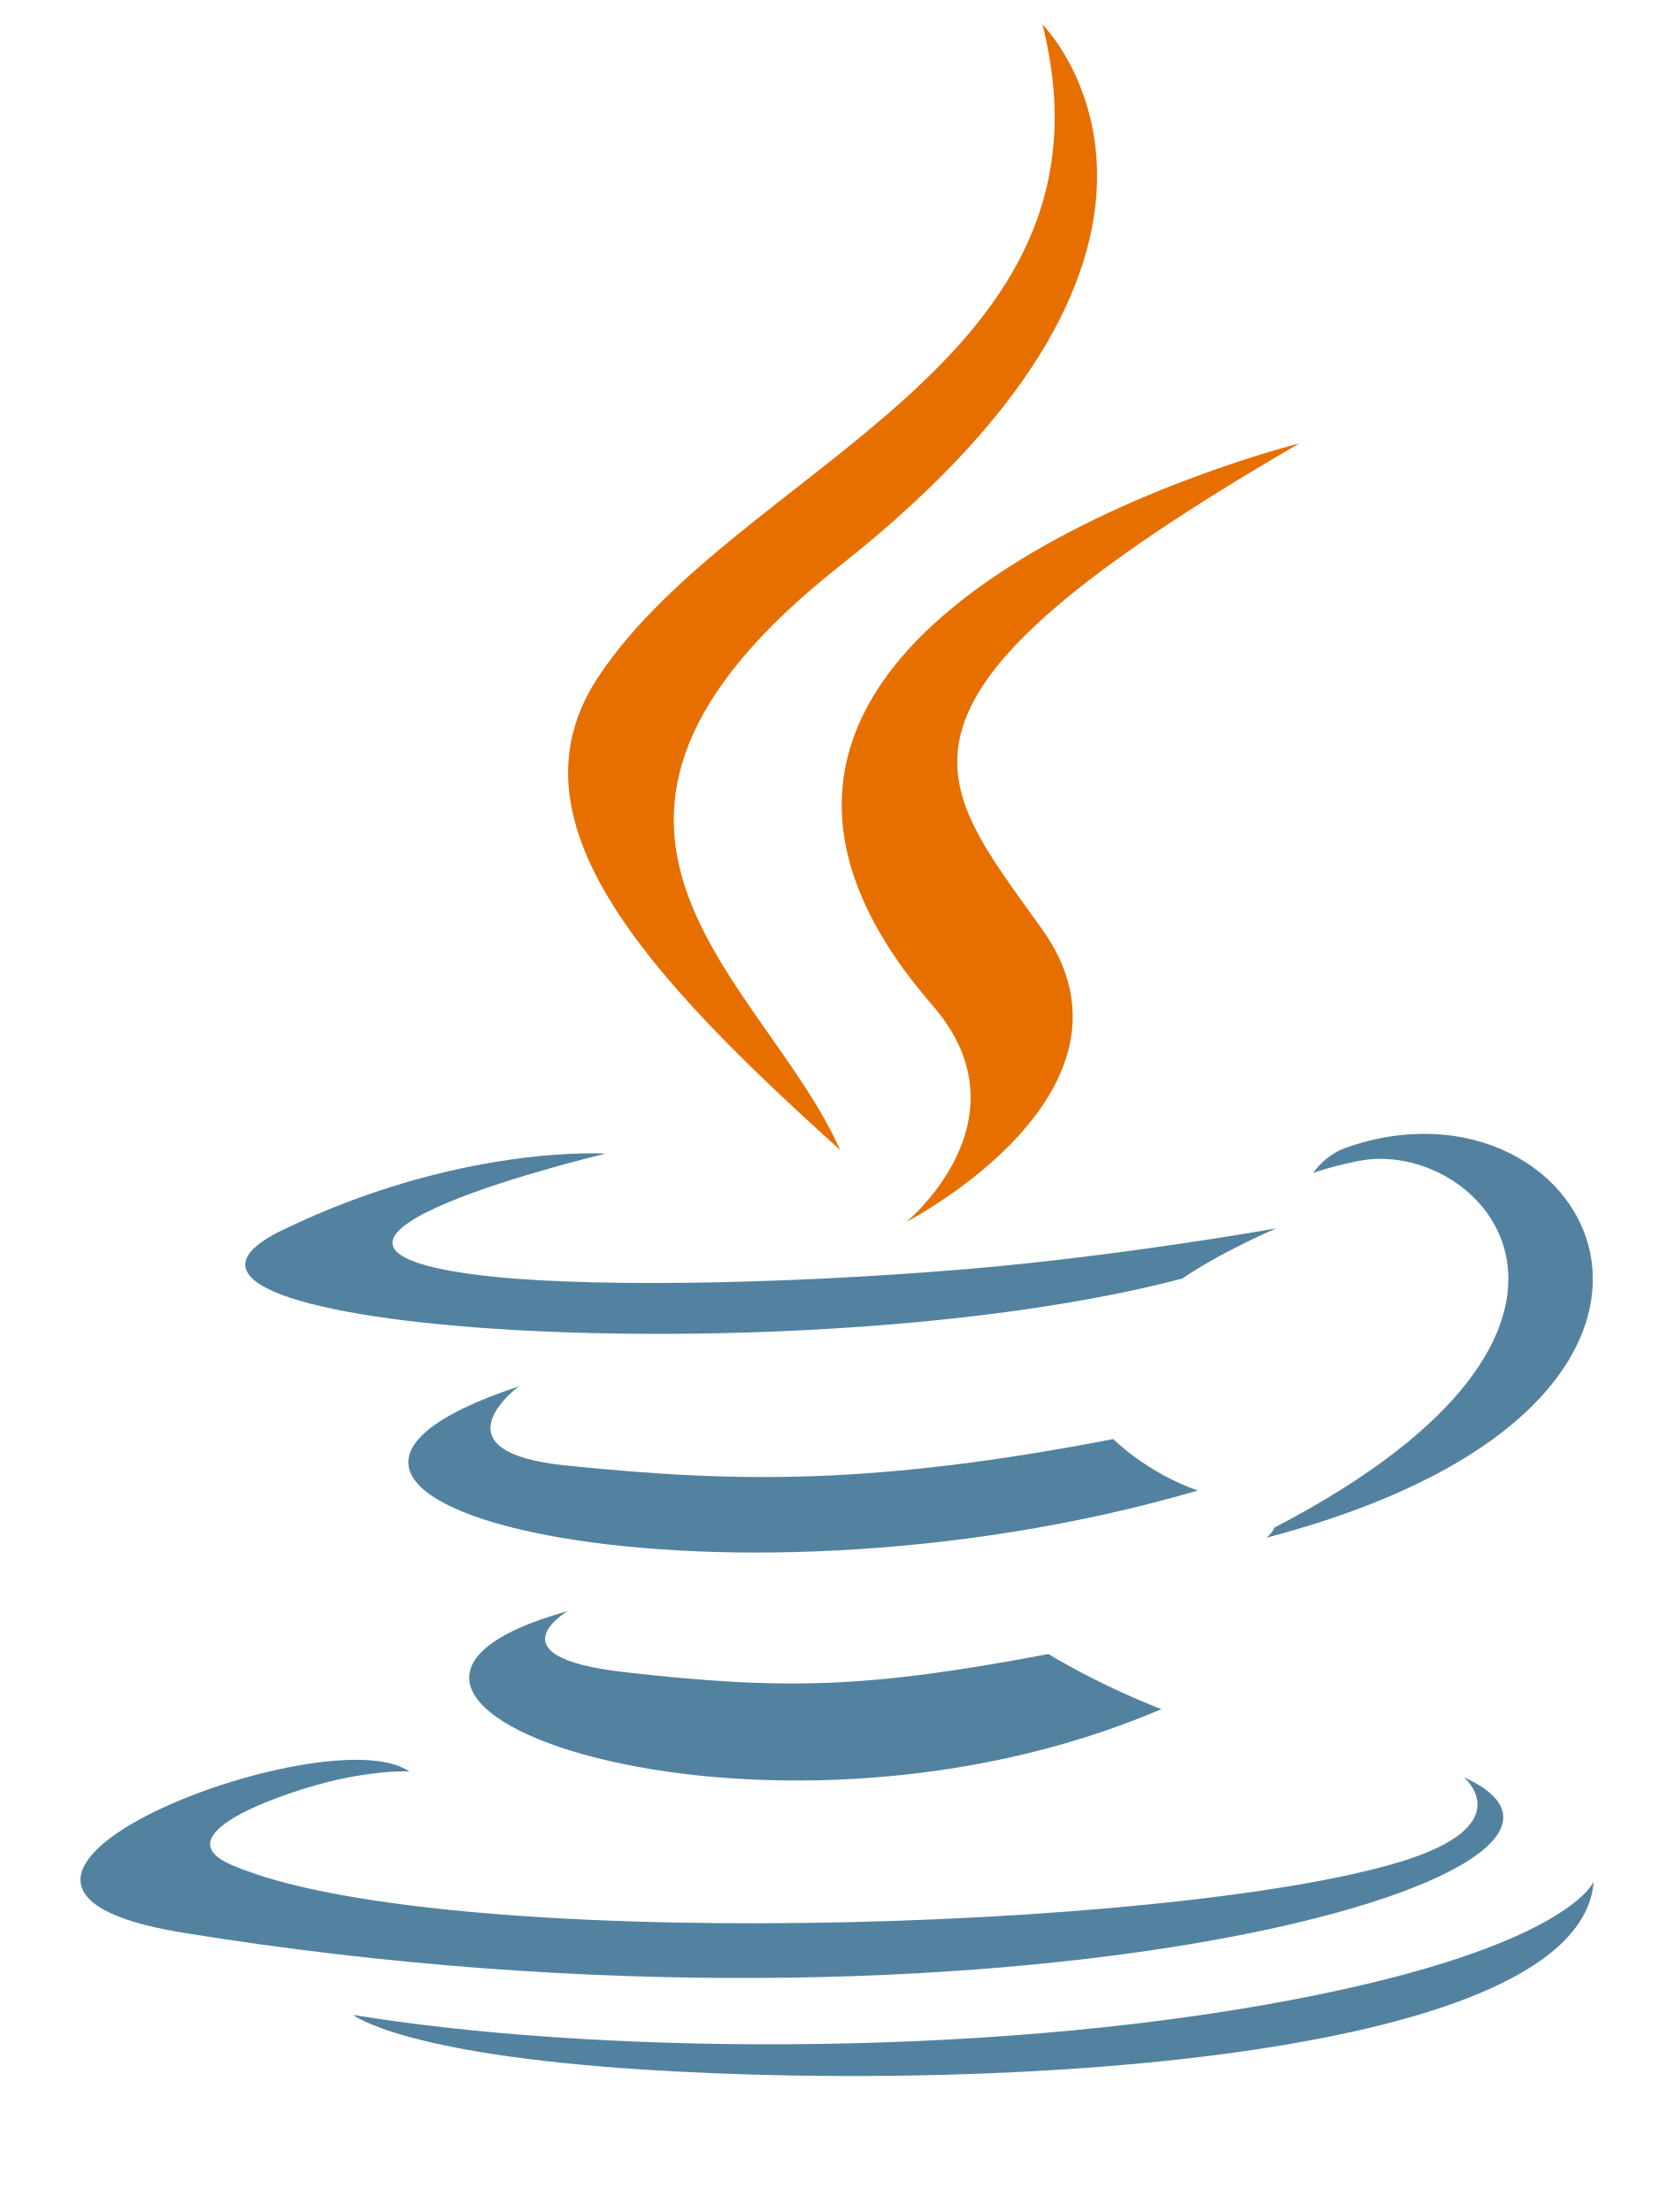
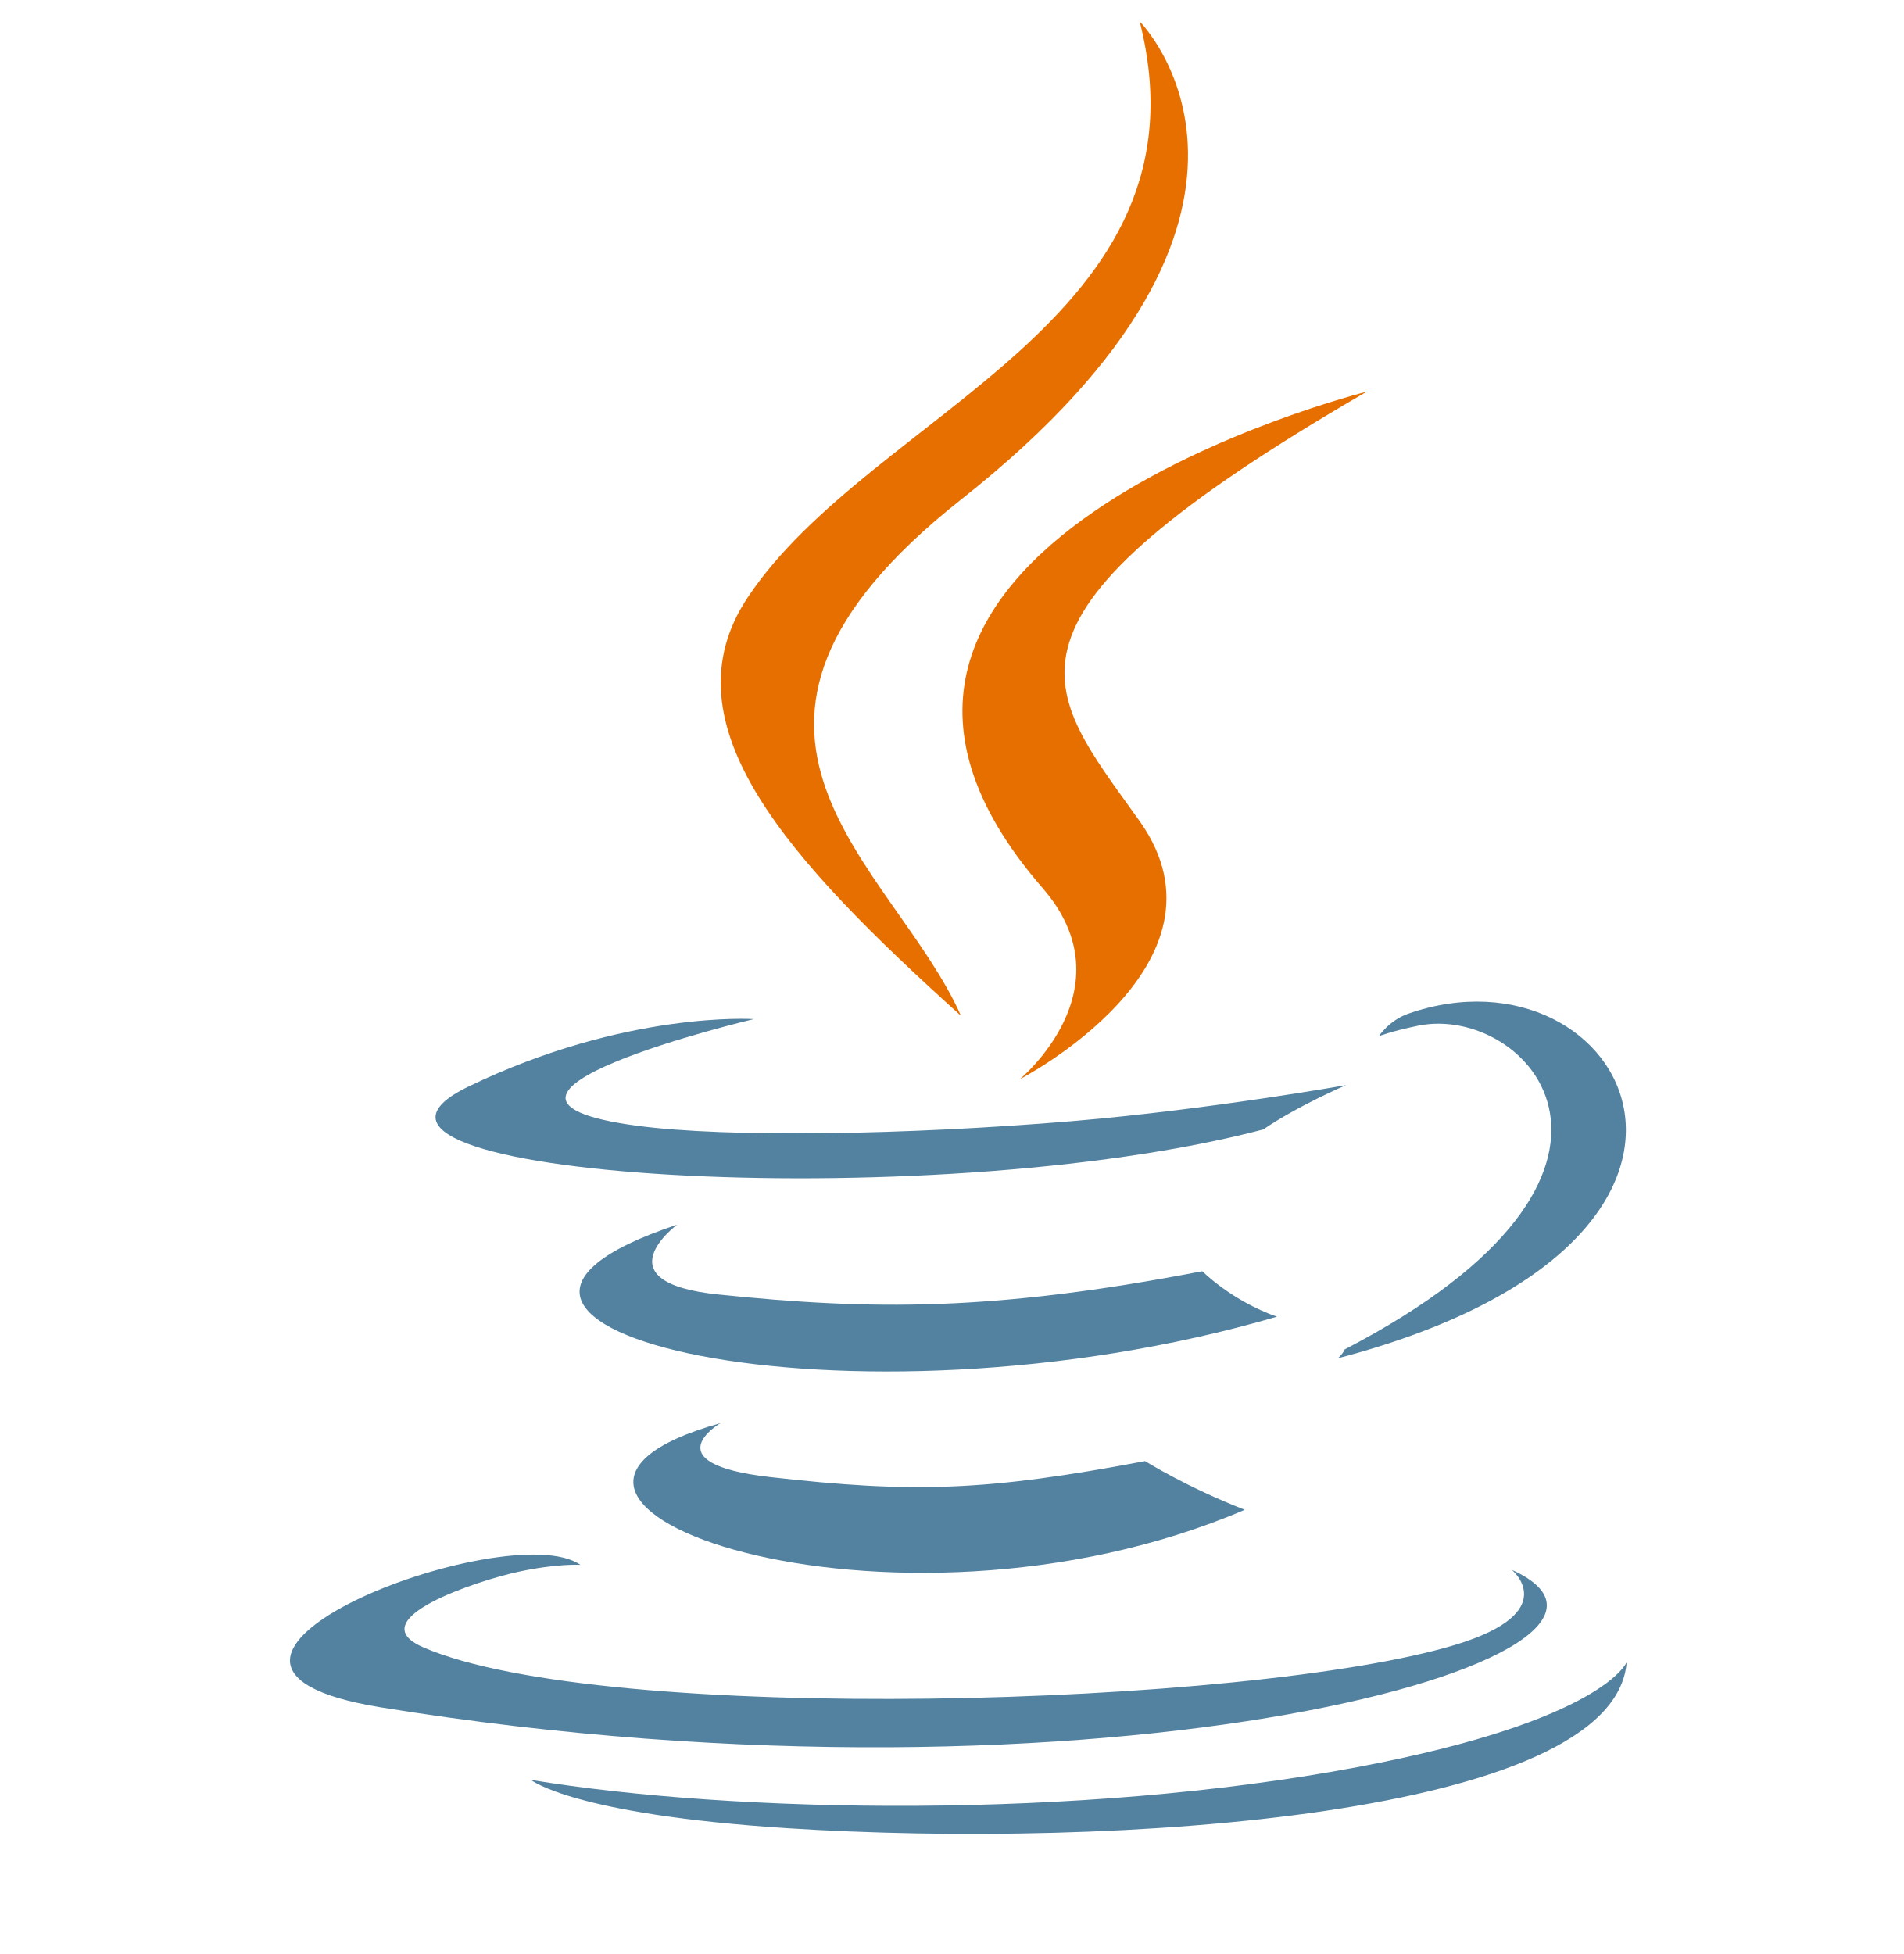
- <svg xmlns="http://www.w3.org/2000/svg" version="1.1" id="Layer_1" x="0px" y="0px" width="300px" height="400px" viewBox="0 0 300 400" style="enable-background:new 0 0 300 550;" xml:space="preserve">
+ <svg xmlns="http://www.w3.org/2000/svg" version="1.1" id="Layer_1" x="0px" y="0px" width="150px" height="154px" viewBox="0 0 300 400" style="enable-background:new 0 0 300 550;" xml:space="preserve">
  <path style="fill:#5382A1;" d="M102.681,291.324c0,0-14.178,8.245,10.09,11.035c29.4,3.354,44.426,2.873,76.825-3.259  c0,0,8.518,5.341,20.414,9.967C137.38,340.195,45.634,307.264,102.681,291.324" />
  <path style="fill:#5382A1;" d="M93.806,250.704c0,0-15.902,11.771,8.384,14.283c31.406,3.24,56.208,3.505,99.125-4.759  c0,0,5.936,6.018,15.27,9.309C128.771,295.215,30.962,271.562,93.806,250.704" />
  <path style="fill:#E76F00;" d="M168.625,181.799c17.896,20.604-4.702,39.145-4.702,39.145s45.441-23.458,24.572-52.833  c-19.491-27.394-34.438-41.005,46.479-87.934C234.974,80.177,107.961,111.899,168.625,181.799" />
  <path style="fill:#5382A1;" d="M264.684,321.369c0,0,10.492,8.645-11.555,15.333c-41.923,12.7-174.488,16.535-211.314,0.506  c-13.238-5.759,11.587-13.751,19.396-15.428c8.144-1.766,12.798-1.437,12.798-1.437c-14.722-10.371-95.157,20.364-40.857,29.166  C181.236,373.524,303.095,338.695,264.684,321.369" />
  <path style="fill:#5382A1;" d="M109.499,208.617c0,0-67.431,16.016-23.879,21.832c18.389,2.462,55.047,1.905,89.193-0.956  c27.906-2.354,55.927-7.359,55.927-7.359s-9.84,4.214-16.959,9.075c-68.475,18.009-200.756,9.631-162.674-8.79  C83.313,206.851,109.499,208.617,109.499,208.617" />
  <path style="fill:#5382A1;" d="M230.462,276.231c69.608-36.171,37.424-70.931,14.96-66.248c-5.506,1.146-7.961,2.139-7.961,2.139  s2.044-3.202,5.948-4.588c44.441-15.624,78.619,46.081-14.346,70.52C229.063,278.055,230.14,277.092,230.462,276.231" />
  <path style="fill:#E76F00;" d="M188.495,4.399c0,0,38.55,38.563-36.563,97.862c-60.233,47.568-13.735,74.69-0.025,105.678  c-35.159-31.722-60.961-59.647-43.651-85.637C133.663,84.151,204.049,65.654,188.495,4.399" />
  <path style="fill:#5382A1;" d="M116.339,374.246c66.815,4.277,169.417-2.373,171.847-33.988c0,0-4.671,11.985-55.219,21.503  c-57.028,10.732-127.364,9.479-169.081,2.601C63.887,364.361,72.426,371.43,116.339,374.246" />
</svg>
